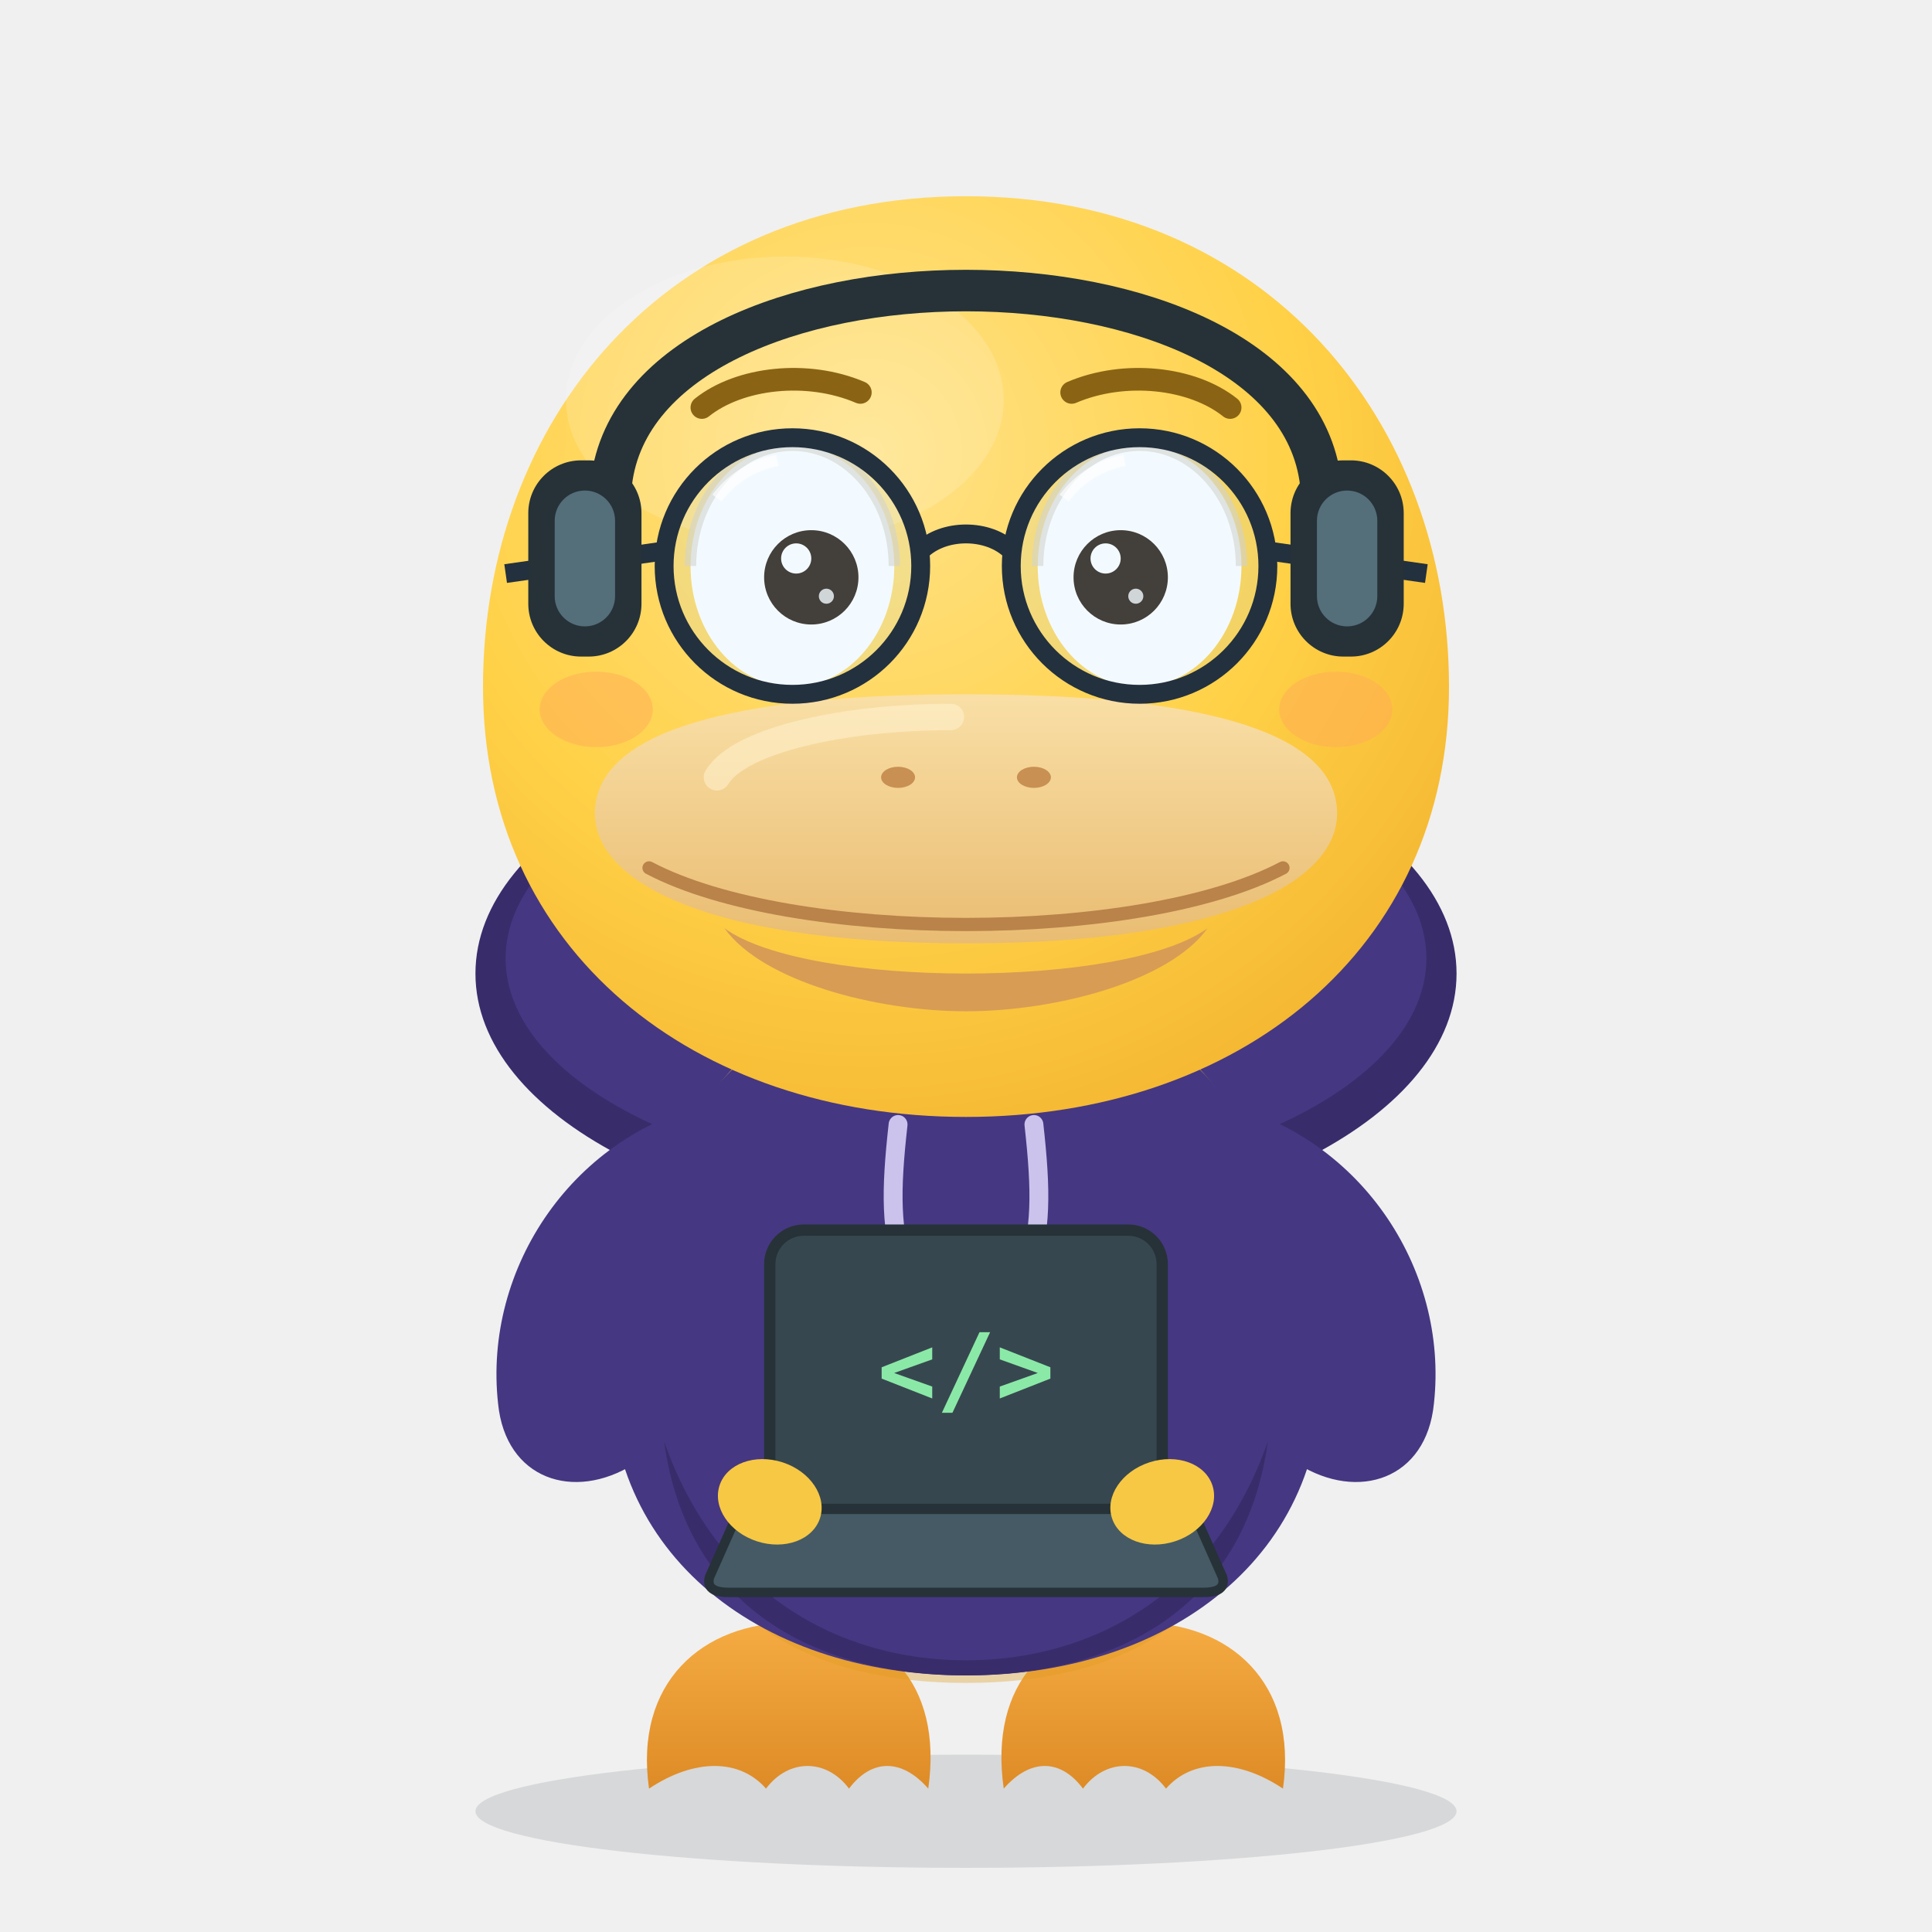
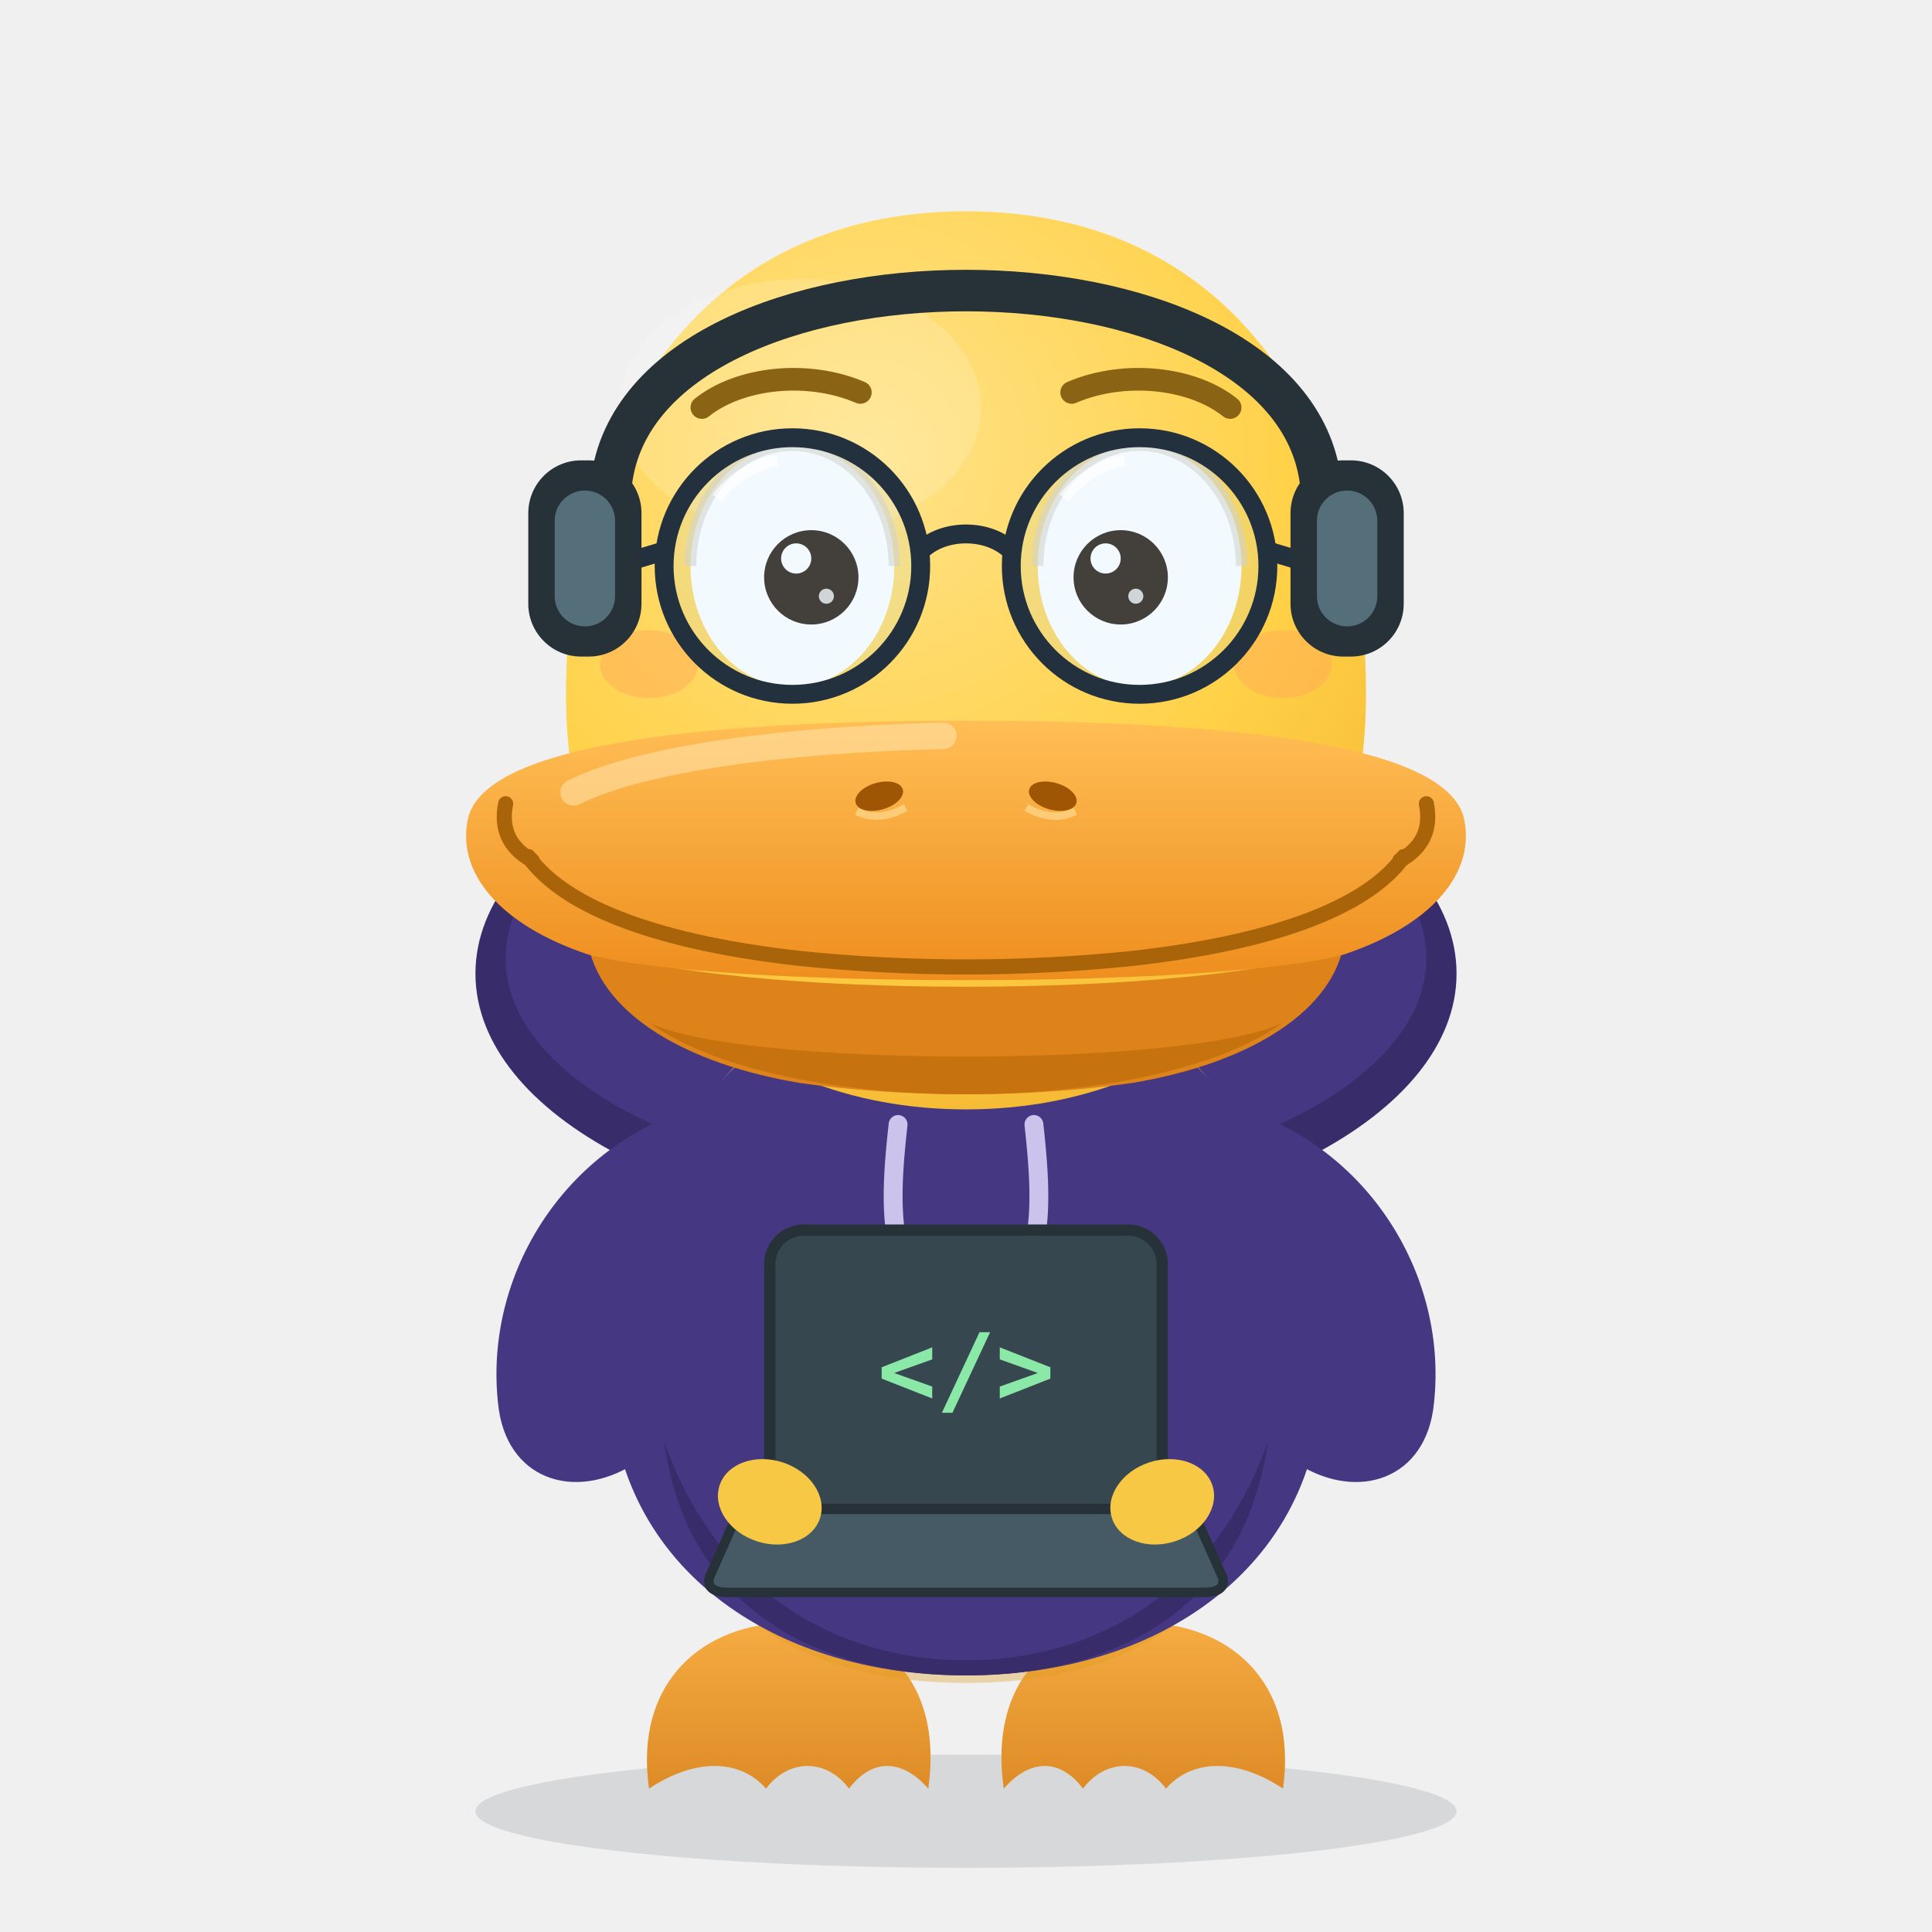
<svg xmlns="http://www.w3.org/2000/svg" viewBox="0 0 512 512" width="512" height="512" role="img" aria-labelledby="t d">
  <defs>
    <radialGradient id="gBody" gradientUnits="userSpaceOnUse" cx="226" cy="316" r="170">
      <stop offset="0%" stop-color="#FFE07A" />
      <stop offset="55%" stop-color="#FFCF3F" />
      <stop offset="100%" stop-color="#F0AE2B" />
    </radialGradient>
    <radialGradient id="gHead" gradientUnits="userSpaceOnUse" cx="230" cy="120" r="210">
      <stop offset="0%" stop-color="#FFE38A" />
      <stop offset="55%" stop-color="#FFD147" />
      <stop offset="100%" stop-color="#F2B02C" />
    </radialGradient>
    <linearGradient id="gBeak" x1="0" y1="0" x2="0" y2="1">
-       <stop offset="0%" stop-color="#F9DFA6" />
-       <stop offset="100%" stop-color="#E9BC72" />
+       <stop offset="0%" stop-color="#FFBE55" />
+       <stop offset="100%" stop-color="#EE8E1E" />
    </linearGradient>
    <linearGradient id="gFoot" x1="0" y1="0" x2="0" y2="1">
      <stop offset="0%" stop-color="#F5AC42" />
      <stop offset="100%" stop-color="#DE8B26" />
    </linearGradient>
    <linearGradient id="gCoat" x1="0" y1="0" x2="0" y2="1">
      <stop offset="0%" stop-color="#FFFFFF" />
      <stop offset="100%" stop-color="#E8EEF5" />
    </linearGradient>
    <clipPath id="clipEyeL">
      <ellipse cx="210" cy="150" rx="27" ry="32" />
    </clipPath>
    <clipPath id="clipEyeR">
      <ellipse cx="302" cy="150" rx="27" ry="32" />
    </clipPath>
  </defs>
  <style>
    #duck { animation: bob 4.2s ease-in-out infinite; }
    #shadow { transform-box: view-box; transform-origin: 256px 480px;
              animation: shadowPulse 4.2s ease-in-out infinite; }
    #head { transform-box: view-box; transform-origin: 256px 288px;
            animation: tilt 6.4s ease-in-out infinite; }
    #hair path { transform-box: view-box; transform-origin: 254px 62px;
                 animation: sway 3.4s ease-in-out infinite; }
    #hair path:nth-child(2) { animation-delay: .35s; }
    #hair path:nth-child(3) { animation-delay: .7s; }
    .lid { transform-box: fill-box; transform-origin: 50% 0%;
           transform: scaleY(0); animation: blink 5.6s infinite; }
    @keyframes bob { 0%,100% { transform: translateY(0); } 50% { transform: translateY(5px); } }
    @keyframes shadowPulse { 0%,100% { transform: scale(1); opacity:.12 } 50% { transform: scale(1.06); opacity:.16 } }
    @keyframes tilt { 0%,100% { transform: rotate(0deg); } 30% { transform: rotate(-1.3deg); } 75% { transform: rotate(1.1deg); } }
    @keyframes sway { 0%,100% { transform: rotate(0deg); } 50% { transform: rotate(3deg); } }
    @keyframes blink { 0%, 90.5%, 94.5%, 100% { transform: scaleY(0); } 91.5%, 93.5% { transform: scaleY(1); } }
    /* clases opcionales: añadir en el elemento raíz del SVG */
    svg.talk #bill-lower, .talk #bill-lower { animation: talk .42s ease-in-out infinite; }
    #bill-lower { transform-box: view-box; transform-origin: 256px 248px; }
    @keyframes talk { 0%,100% { transform: translateY(0); } 50% { transform: translateY(6px); } }
    .wave #arm-up { animation: wave 1.1s ease-in-out infinite; }
    #arm-up { transform-box: view-box; transform-origin: 330px 320px; }
    @keyframes wave { 0%,100% { transform: rotate(0deg); } 50% { transform: rotate(-8deg); } }

    @media (prefers-reduced-motion: reduce) { * { animation: none !important; } }
  </style>
  <ellipse id="shadow" cx="256" cy="480" rx="130" ry="15" fill="#1B2430" opacity="0.12" />
  <g id="duck">
    <ellipse cx="256" cy="258" rx="130" ry="68" fill="#392C6B" />
    <ellipse cx="256" cy="254" rx="122" ry="60" fill="#463782" />
    <g id="feet">
      <path d="M 172 474 C 168 446 186 430 210 430 C 234 430 250 446 246 474                C 239 466 231 466 225 474 C 219 466 209 466 203 474 C 196 466 184 466 172 474 Z" fill="url(#gFoot)" />
      <path d="M 266 474 C 262 446 278 430 302 430 C 326 430 344 446 340 474                C 328 466 316 466 309 474 C 303 466 293 466 287 474 C 281 466 273 466 266 474 Z" fill="url(#gFoot)" />
    </g>
    <g id="wing-left">
      <path d="M 190 292 C 152 300 128 336 132 372 C 134 392 152 398 168 388                C 192 372 204 336 204 304 Z" fill="#463782" />
    </g>
    <g id="wing-right">
      <path d="M 322 292 C 360 300 384 336 380 372 C 378 392 360 398 344 388                C 320 372 308 336 308 304 Z" fill="#463782" />
    </g>
    <g id="body">
      <path d="M 256 256 C 198 258 168 306 164 358 C 160 406 200 442 256 442                C 312 442 352 406 348 358 C 344 306 314 258 256 256 Z" fill="url(#gBody)" />
      <ellipse cx="256" cy="378" rx="62" ry="48" fill="#FFE9A8" />
      <path d="M 176 388 C 188 426 220 440 256 440 C 292 440 324 426 336 388                C 328 430 296 446 256 446 C 216 446 184 430 176 388 Z" fill="#DE9A1E" opacity="0.35" />
    </g>
    <g id="hoodie">
      <path d="M 256 258 C 196 260 166 308 162 358 C 158 410 200 444 256 444                C 312 444 354 410 350 358 C 346 308 316 260 256 258 Z" fill="#463782" />
      <path d="M 214 380 L 298 380 C 304 380 308 384 306 390 L 300 414 C 299 418 296 420 292 420                L 220 420 C 216 420 213 418 212 414 L 206 390 C 204 384 208 380 214 380 Z" fill="#392C6B" />
      <path d="M 220 384 L 232 416 M 292 384 L 280 416" stroke="#463782" stroke-width="4" fill="none" />
      <path d="M 238 298 C 236 316 236 326 240 338" stroke="#CBC3EC" stroke-width="5" fill="none" stroke-linecap="round" />
      <path d="M 274 298 C 276 316 276 326 272 338" stroke="#CBC3EC" stroke-width="5" fill="none" stroke-linecap="round" />
      <rect x="236" y="336" width="8" height="10" rx="2" fill="#CBC3EC" />
      <rect x="268" y="336" width="8" height="10" rx="2" fill="#CBC3EC" />
      <path d="M 176 382 C 190 422 222 440 256 440 C 290 440 322 422 336 382                C 330 426 296 444 256 444 C 216 444 182 426 176 382 Z" fill="#392C6B" />
    </g>
    <g id="head">
-       <path d="M 256 52 C 176 52 128 112 128 182 C 128 252 184 296 256 296                C 328 296 384 252 384 182 C 384 112 336 52 256 52 Z" fill="url(#gHead)" />
-       <ellipse cx="208" cy="106" rx="58" ry="38" fill="#FFFFFF" opacity="0.16" />
-       <ellipse cx="158" cy="188" rx="15" ry="10" fill="#FFAC55" opacity="0.5" />
-       <ellipse cx="354" cy="188" rx="15" ry="10" fill="#FFAC55" opacity="0.5" />
+       <path d="M 256 56 C 184 56 150 114 150 184 C 150 250 194 294 256 294                C 318 294 362 250 362 184 C 362 114 328 56 256 56 Z" fill="url(#gHead)" />
+       <ellipse cx="212" cy="108" rx="48" ry="34" fill="#FFFFFF" opacity="0.16" />
+       <ellipse cx="172" cy="176" rx="13" ry="9" fill="#FFAC55" opacity="0.5" />
+       <ellipse cx="340" cy="176" rx="13" ry="9" fill="#FFAC55" opacity="0.5" />
      <g id="eye-left">
        <ellipse cx="210" cy="150" rx="27" ry="32" fill="#FFFFFF" />
        <path d="M 183 150 A 27 32 0 0 1 237 150" fill="none" stroke="#D8D2C4" stroke-width="3" opacity=".6" />
        <circle cx="215" cy="153" r="12.5" fill="#33261B" />
        <circle cx="211" cy="148" r="4" fill="#FFFFFF" />
        <circle cx="219" cy="158" r="2" fill="#FFFFFF" opacity="0.8" />
        <g clip-path="url(#clipEyeL)">
          <ellipse class="lid" cx="210" cy="150" rx="28" ry="33" fill="#F6C74A" />
        </g>
      </g>
      <g id="eye-right">
        <ellipse cx="302" cy="150" rx="27" ry="32" fill="#FFFFFF" />
        <path d="M 275 150 A 27 32 0 0 1 329 150" fill="none" stroke="#D8D2C4" stroke-width="3" opacity=".6" />
        <circle cx="297" cy="153" r="12.5" fill="#33261B" />
        <circle cx="293" cy="148" r="4" fill="#FFFFFF" />
        <circle cx="301" cy="158" r="2" fill="#FFFFFF" opacity="0.8" />
        <g clip-path="url(#clipEyeR)">
          <ellipse class="lid" cx="302" cy="150" rx="28" ry="33" fill="#F6C74A" />
        </g>
      </g>
      <g fill="none" stroke="#8A6414" stroke-width="6" stroke-linecap="round">
        <path d="M 186 108 C 196 100 214 98 228 104" />
        <path d="M 284 104 C 298 98 316 100 326 108" />
      </g>
-       <g id="beak">
-         <path id="bill-lower" d="M 192 246 C 214 262 298 262 320 246 C 310 260 280 268 256 268                  C 232 268 202 260 192 246 Z" fill="#D89C55" />
-         <path d="M 158 212 C 162 192 200 184 256 184 C 312 184 350 192 354 212                  C 358 232 328 250 256 250 C 184 250 154 232 158 212 Z" fill="url(#gBeak)" />
-         <path d="M 172 230 C 210 250 302 250 340 230" fill="none" stroke="#B9834A" stroke-width="3.5" stroke-linecap="round" />
-         <path d="M 190 206 C 196 196 224 190 252 190" fill="none" stroke="#FFF3D0" stroke-width="7" stroke-linecap="round" opacity="0.55" />
-         <ellipse cx="238" cy="206" rx="4.5" ry="2.8" fill="#C89052" />
-         <ellipse cx="274" cy="206" rx="4.5" ry="2.8" fill="#C89052" />
+       <g id="beak" transform="translate(0 7)">
+         <path id="bill-lower" d="M 156 244 C 192 258 320 258 356 244                  C 352 262 330 275 300 280 C 272 284 240 284 212 280                  C 182 275 160 262 156 244 Z" fill="#DD831A" />
+         <path d="M 172 264 C 196 276 316 276 340 264 C 322 277 288 283 256 283                  C 224 283 190 277 172 264 Z" fill="#C06E0C" opacity=".8" />
+         <path d="M 124 210 C 128 192 176 184 256 184 C 336 184 384 192 388 210                  C 391 224 380 238 356 246 C 322 255 190 255 156 246                  C 132 238 121 224 124 210 Z" fill="url(#gBeak)" />
+         <g fill="none" stroke="#A96409" stroke-width="4" stroke-linecap="round">
+           <path d="M 140 220 C 150 234 176 243 212 247 C 241 250 271 250 300 247                    C 336 243 362 234 372 220" />
+           <path d="M 141 221 Q 132 216 134 206" />
+           <path d="M 371 221 Q 380 216 378 206" />
+         </g>
+         <g id="nostrils">
+           <ellipse cx="233" cy="204" rx="6.5" ry="3.6" fill="#9E5605" transform="rotate(-16 233 204)" />
+           <ellipse cx="279" cy="204" rx="6.5" ry="3.6" fill="#9E5605" transform="rotate(16 279 204)" />
+           <path d="M 227 208 Q 233 211 240 207" fill="none" stroke="#FFD98F" stroke-width="2" opacity=".7" />
+           <path d="M 272 207 Q 279 211 285 208" fill="none" stroke="#FFD98F" stroke-width="2" opacity=".7" />
+         </g>
+         <path d="M 152 203 C 170 194 208 189 250 188" fill="none" stroke="#FFE1A6" stroke-width="7" stroke-linecap="round" opacity="0.6" />
      </g>
      <g id="glasses" fill="none" stroke="#23303E" stroke-width="5">
        <circle cx="210" cy="150" r="34" fill="#AAD7FF" fill-opacity="0.14" />
        <circle cx="302" cy="150" r="34" fill="#AAD7FF" fill-opacity="0.14" />
        <path d="M 244 146 C 250 140 262 140 268 146" />
-         <path d="M 176 146 L 134 152" />
-         <path d="M 336 146 L 378 152" />
+         <path d="M 176 146 L 156 152" />
+         <path d="M 336 146 L 356 152" />
        <path d="M 190 132 A 26 26 0 0 1 206 122" stroke="#FFFFFF" stroke-width="3" opacity=".65" />
        <path d="M 282 132 A 26 26 0 0 1 298 122" stroke="#FFFFFF" stroke-width="3" opacity=".65" />
      </g>
      <g id="audifonos">
        <path d="M 162 128 C 170 60 342 60 350 128" fill="none" stroke="#263238" stroke-width="11" />
        <rect x="140" y="122" width="30" height="52" rx="14" fill="#263238" />
        <rect x="342" y="122" width="30" height="52" rx="14" fill="#263238" />
        <rect x="147" y="130" width="16" height="36" rx="8" fill="#546E7A" />
        <rect x="349" y="130" width="16" height="36" rx="8" fill="#546E7A" />
      </g>
    </g>
    <g id="laptop">
      <rect x="204" y="326" width="104" height="74" rx="9" fill="#37474F" stroke="#263238" stroke-width="3" />
      <text x="256" y="372" text-anchor="middle" font-family="Consolas,'DejaVu Sans Mono',monospace" font-size="26" font-weight="bold" fill="#8BE9A8">&lt;/&gt;</text>
      <path d="M 196 400 L 316 400 L 324 418 Q 325 422 319 422 L 193 422 Q 187 422 188 418 Z" fill="#455A64" stroke="#263238" stroke-width="2.5" />
      <ellipse cx="204" cy="398" rx="14" ry="11" fill="#F7C844" transform="rotate(18 204 398)" />
      <ellipse cx="308" cy="398" rx="14" ry="11" fill="#F7C844" transform="rotate(-18 308 398)" />
    </g>
  </g>
</svg>
